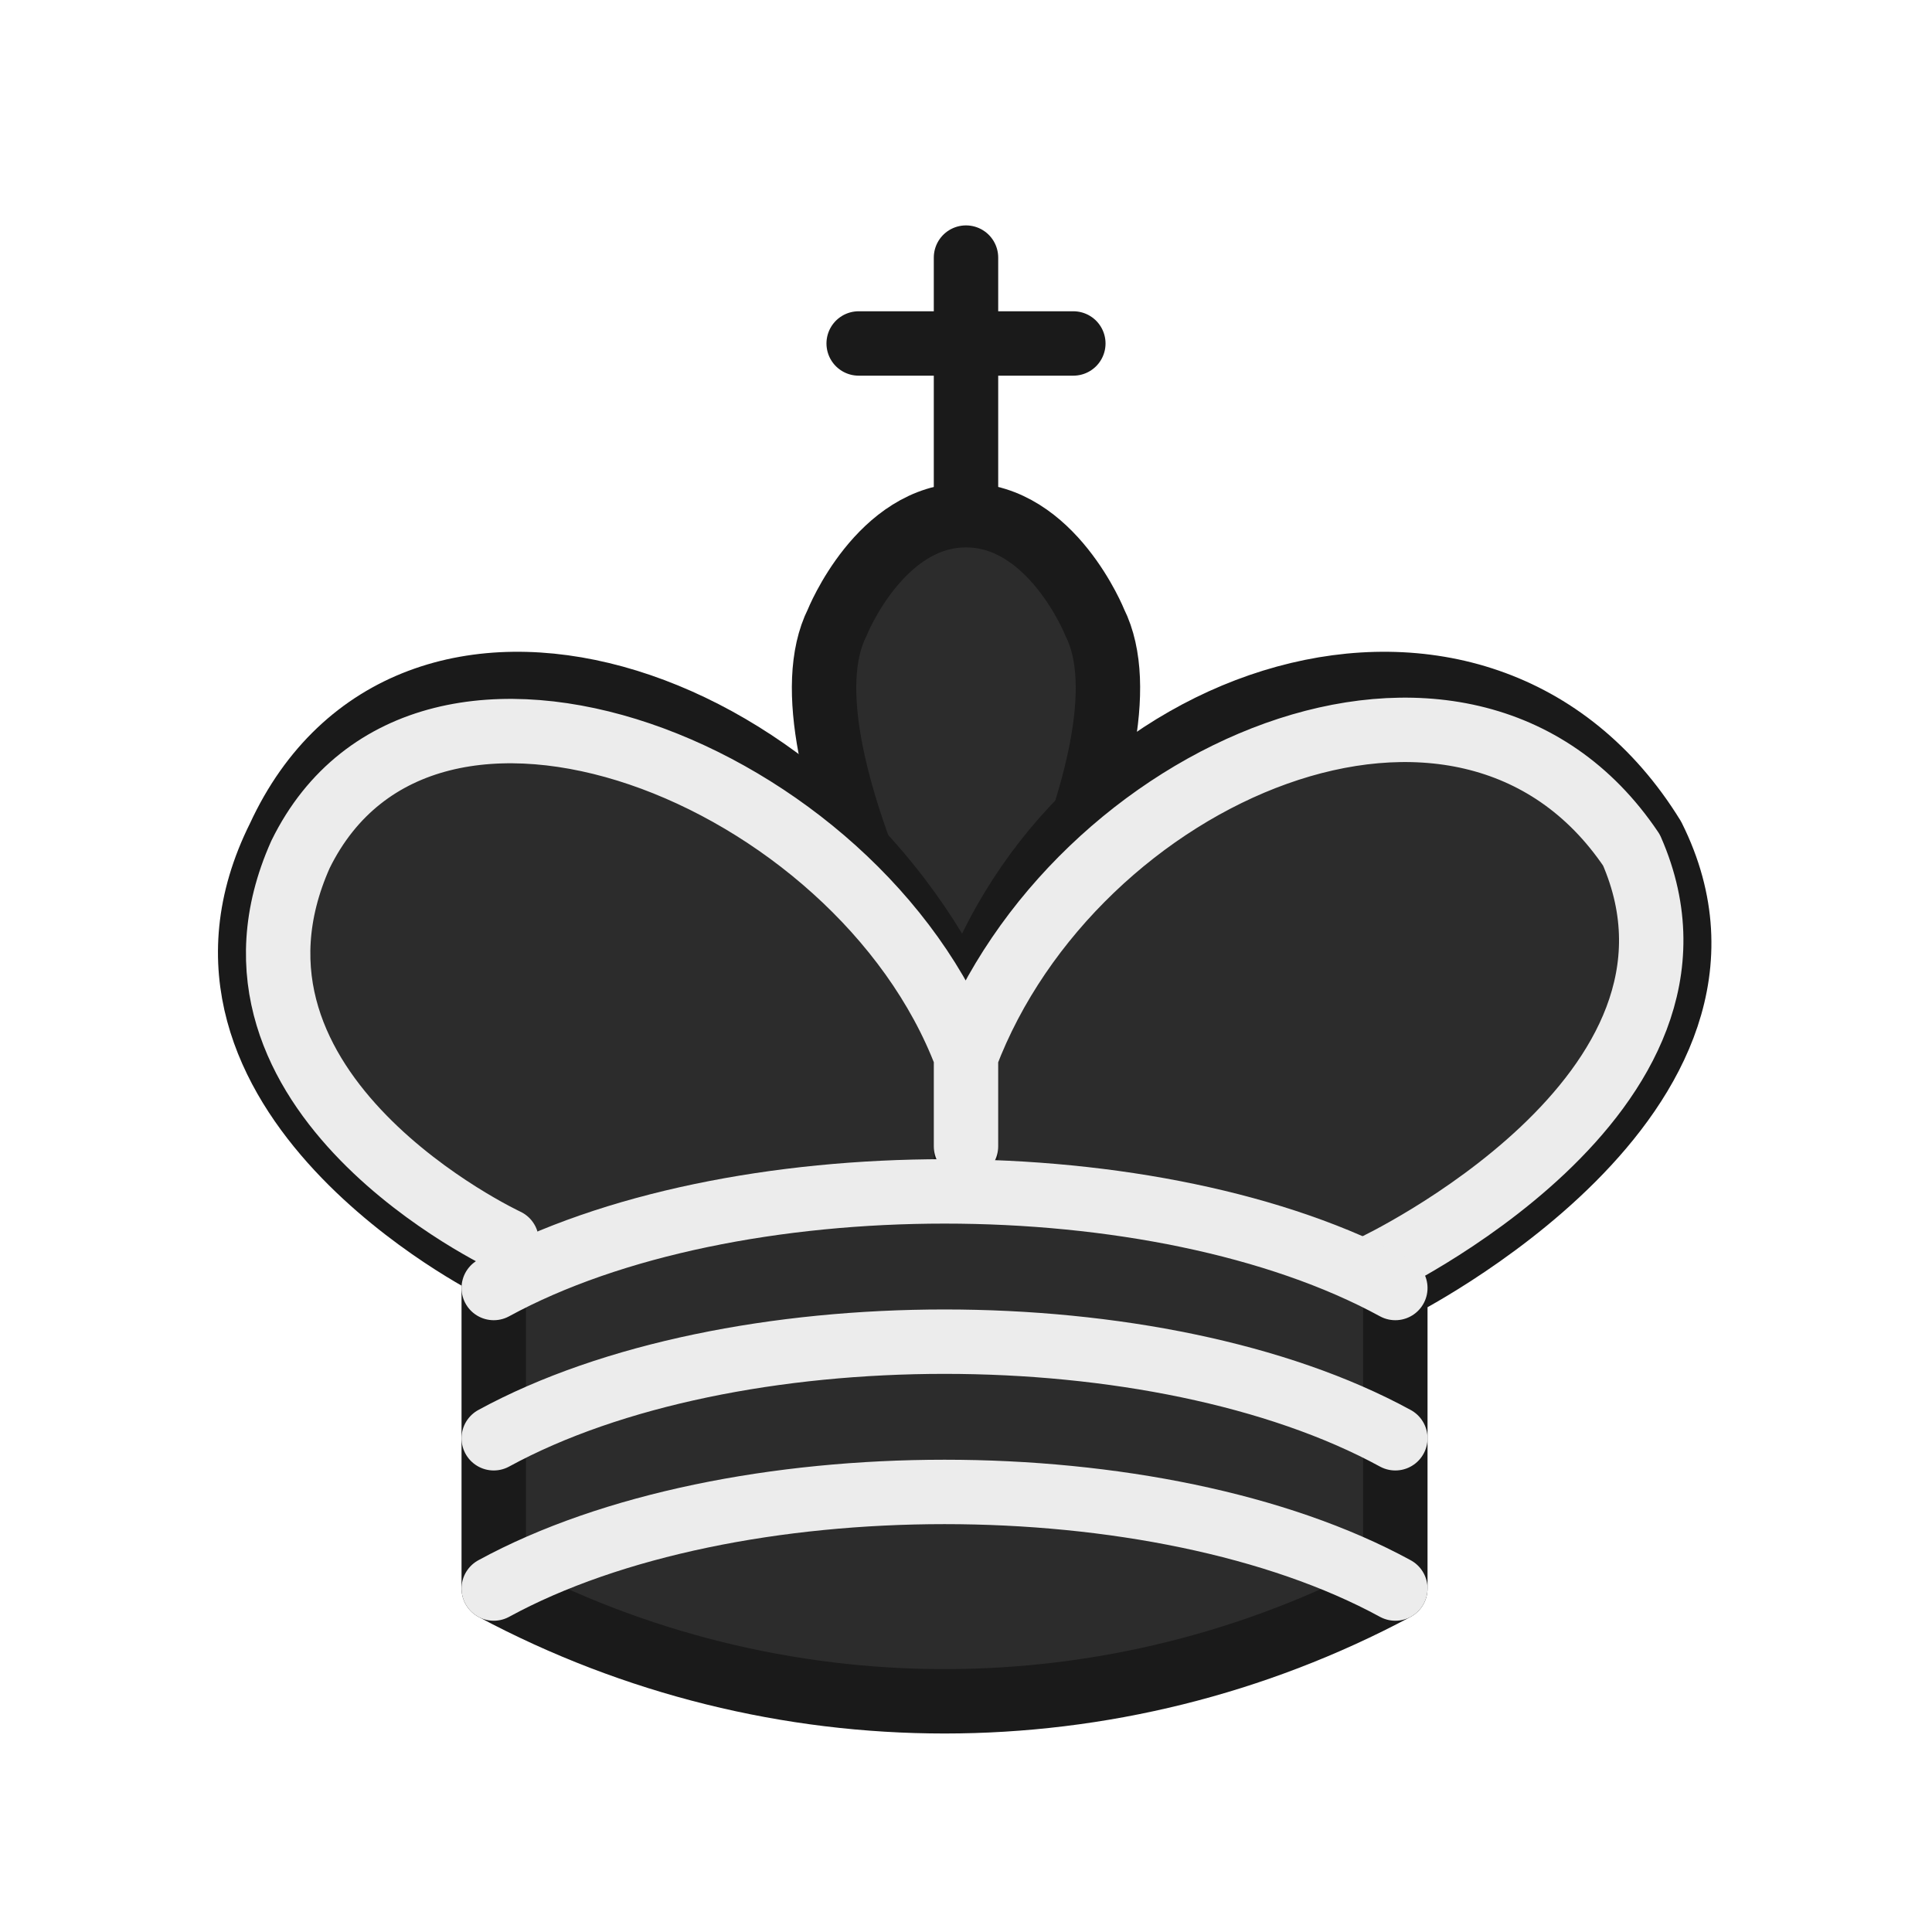
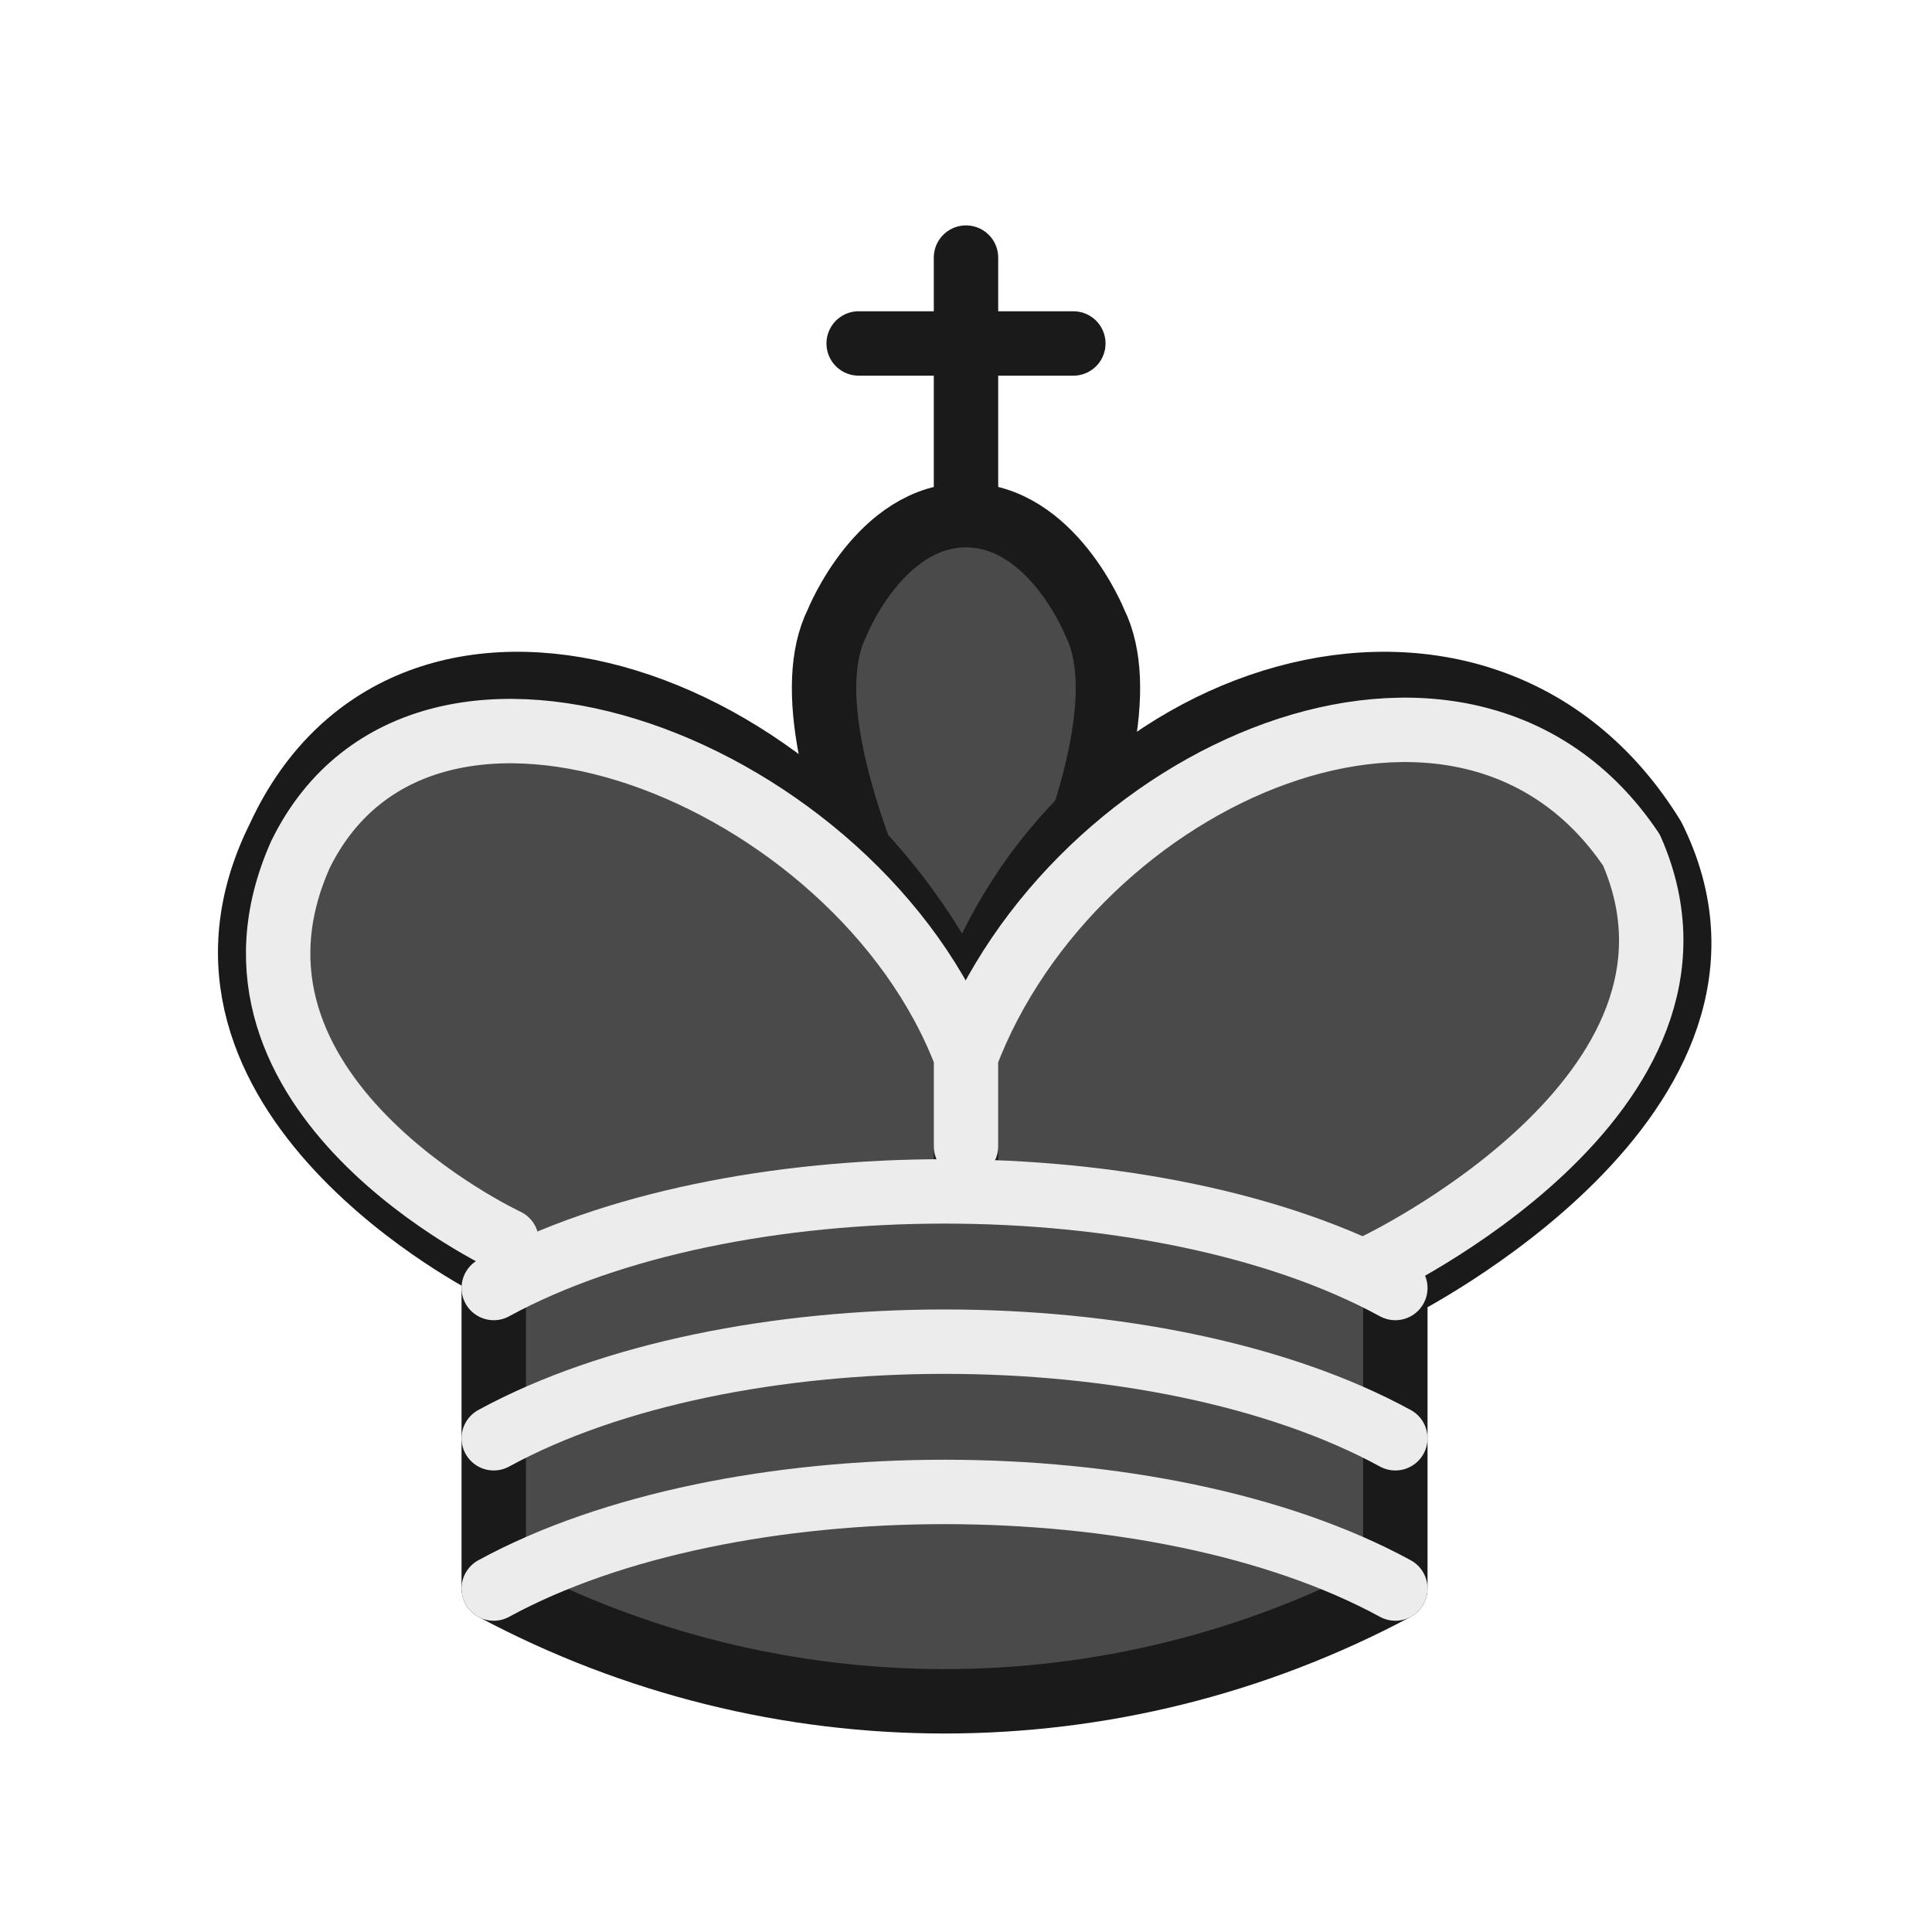
<svg xmlns="http://www.w3.org/2000/svg" viewBox="0 0 45 45">
  <g fill="none" fill-rule="evenodd" stroke="#1a1a1a" stroke-linecap="round" stroke-linejoin="round" stroke-width="1.5">
    <path stroke-linejoin="miter" d="M22.5 11.6V6" />
-     <path fill="#2c2c2c" stroke-linecap="butt" stroke-linejoin="miter" d="M22.5 25s4.5-7.5 3-10.5c0 0-1-2.5-3-2.5s-3 2.5-3 2.5c-1.5 3 3 10.5 3 10.5" />
-     <path fill="#2c2c2c" d="M11.5 37a22.3 22.3 0 0 0 21 0v-7s9-4.5 6-10.5c-4-6.5-13.5-3.5-16 4V27v-3.5c-3.5-7.5-13-10.5-16-4-3 6 5 10 5 10z" />
+     <path fill="#4a4a4a" stroke-linecap="butt" stroke-linejoin="miter" d="M22.5 25s4.5-7.5 3-10.5c0 0-1-2.5-3-2.5s-3 2.5-3 2.5c-1.5 3 3 10.5 3 10.5" />
+     <path fill="#4a4a4a" d="M11.5 37a22.3 22.3 0 0 0 21 0v-7s9-4.5 6-10.5c-4-6.5-13.5-3.5-16 4V27v-3.5c-3.5-7.5-13-10.5-16-4-3 6 5 10 5 10z" />
    <path stroke-linejoin="miter" d="M20 8h5" />
    <path stroke="#ececec" d="M32 29.5s8.5-4 6-9.7C34.1 14 25 18 22.5 24.6v2.1-2.1C20 18 9.9 14 7 19.9c-2.5 5.6 4.8 9 4.8 9" />
    <path stroke="#ececec" d="M11.5 30c5.5-3 15.5-3 21 0m-21 3.5c5.5-3 15.5-3 21 0m-21 3.5c5.5-3 15.5-3 21 0" />
  </g>
</svg>
